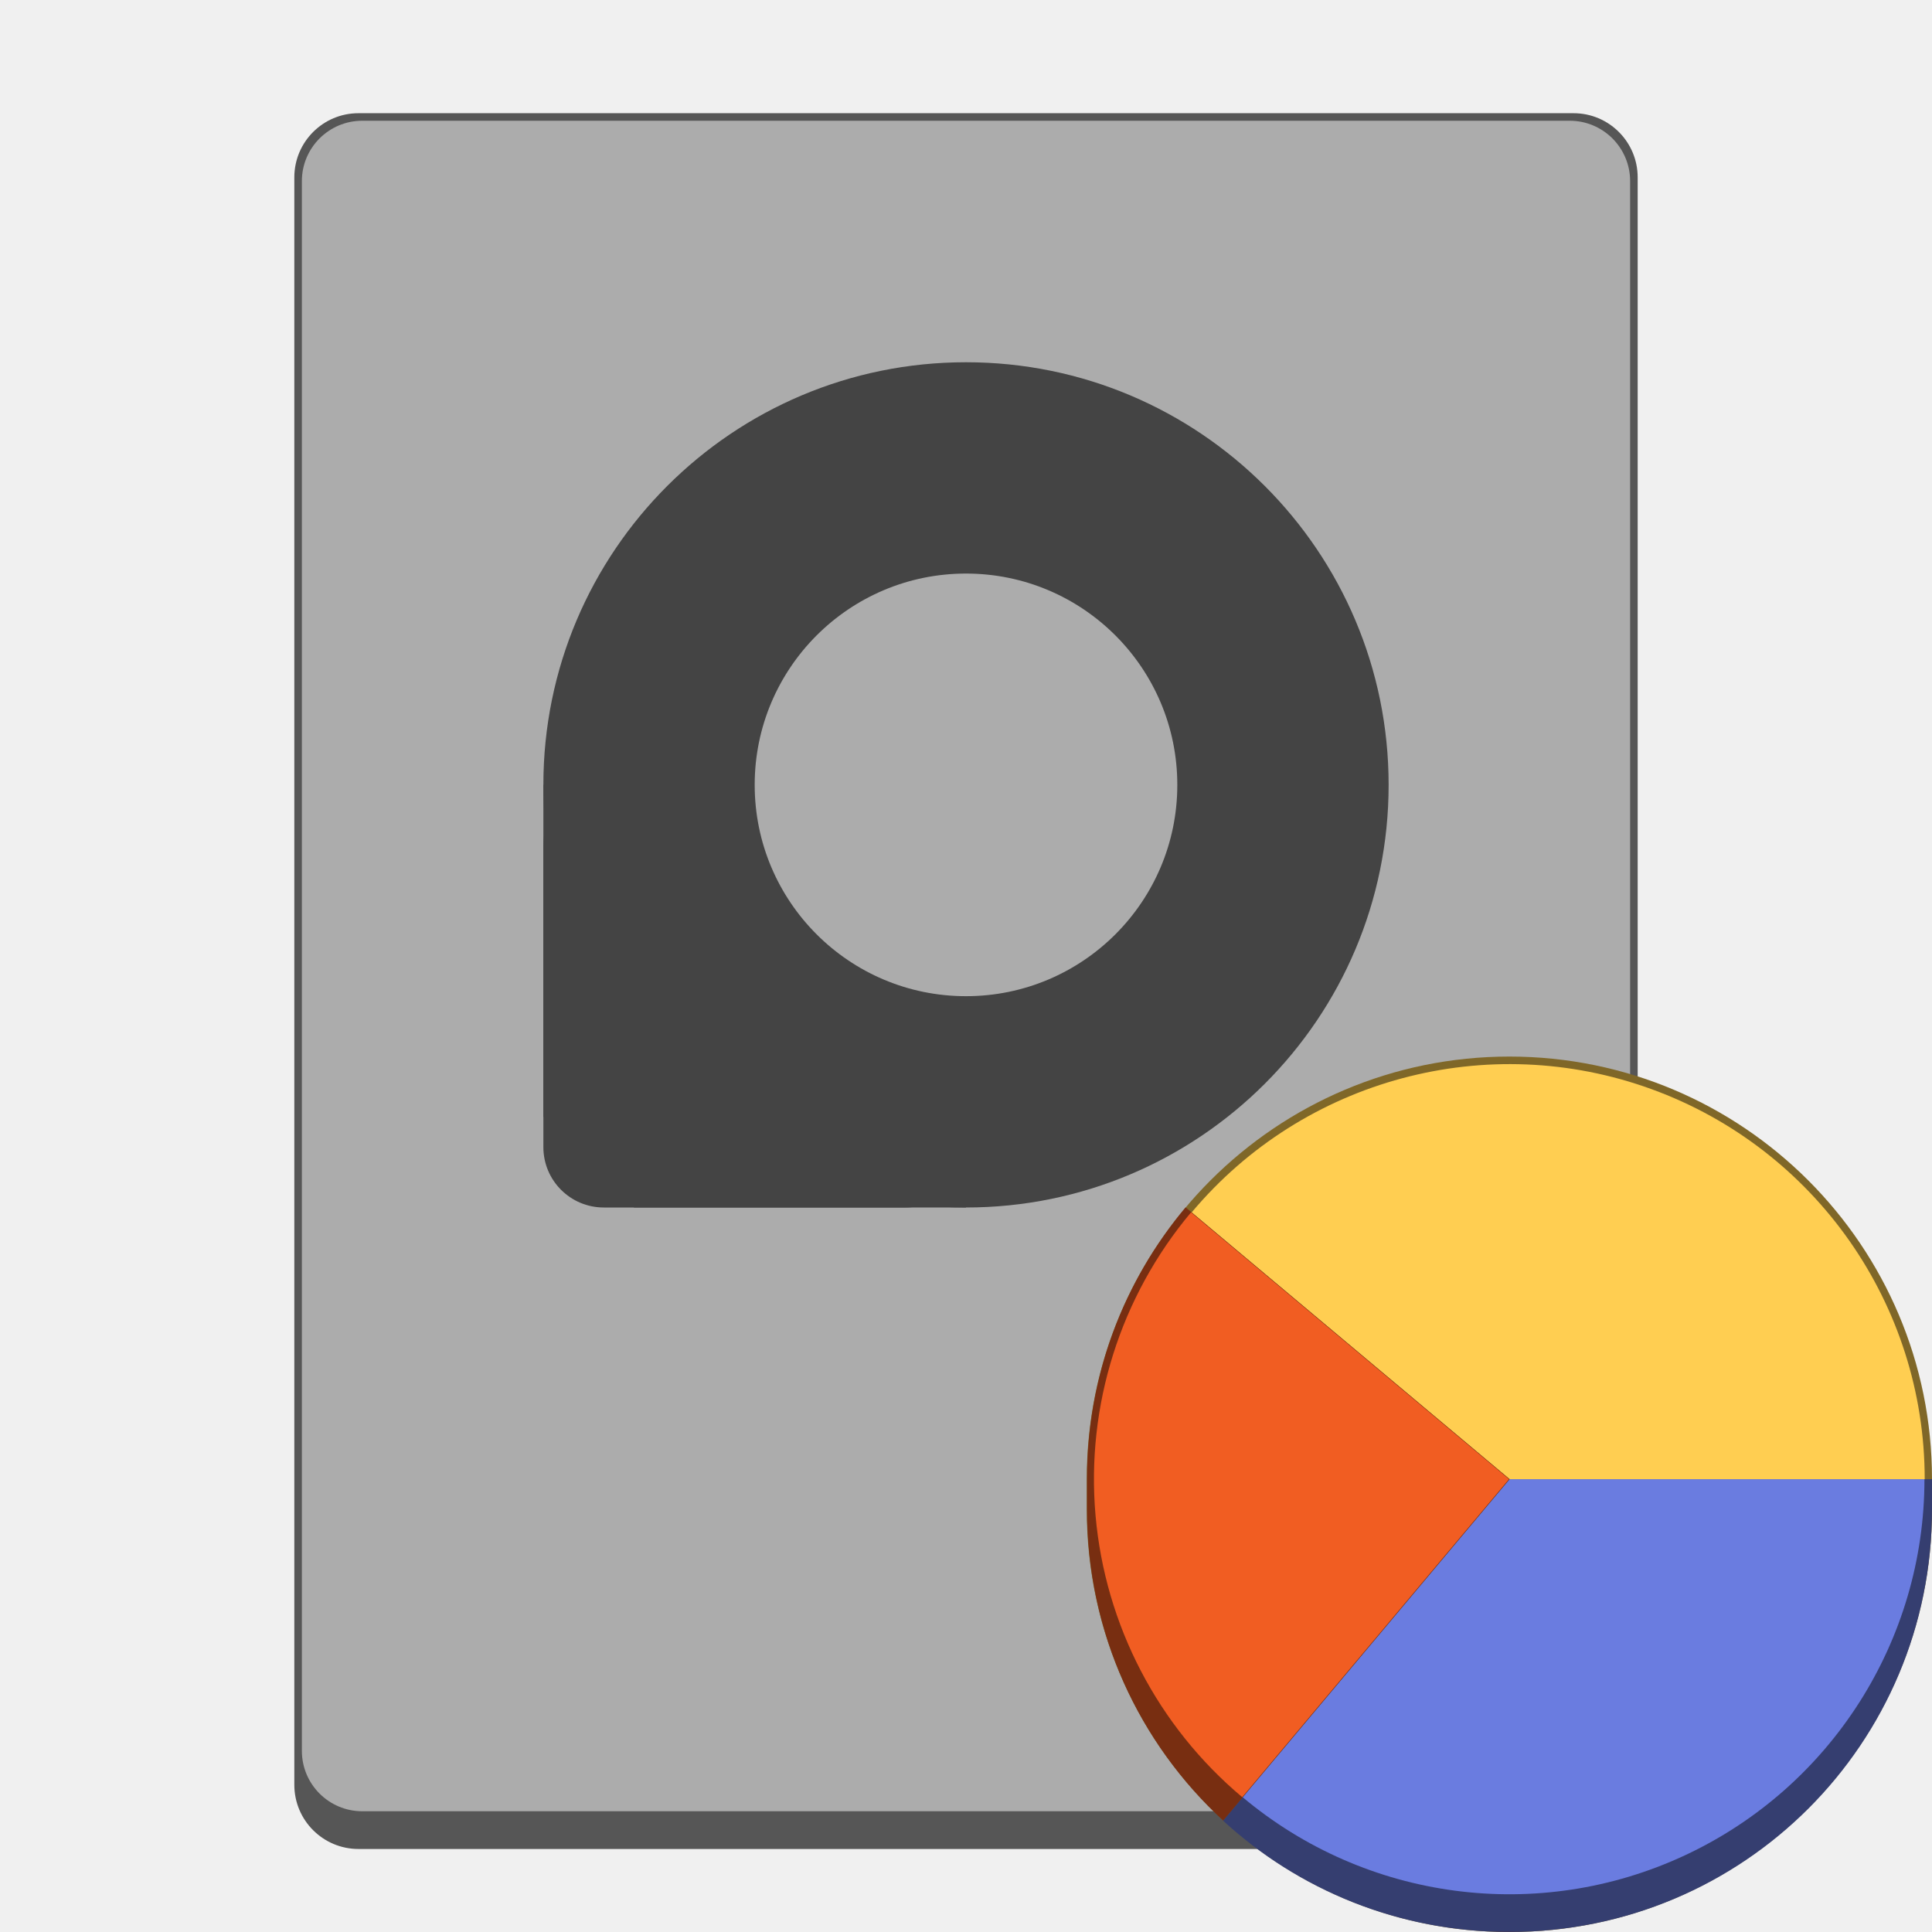
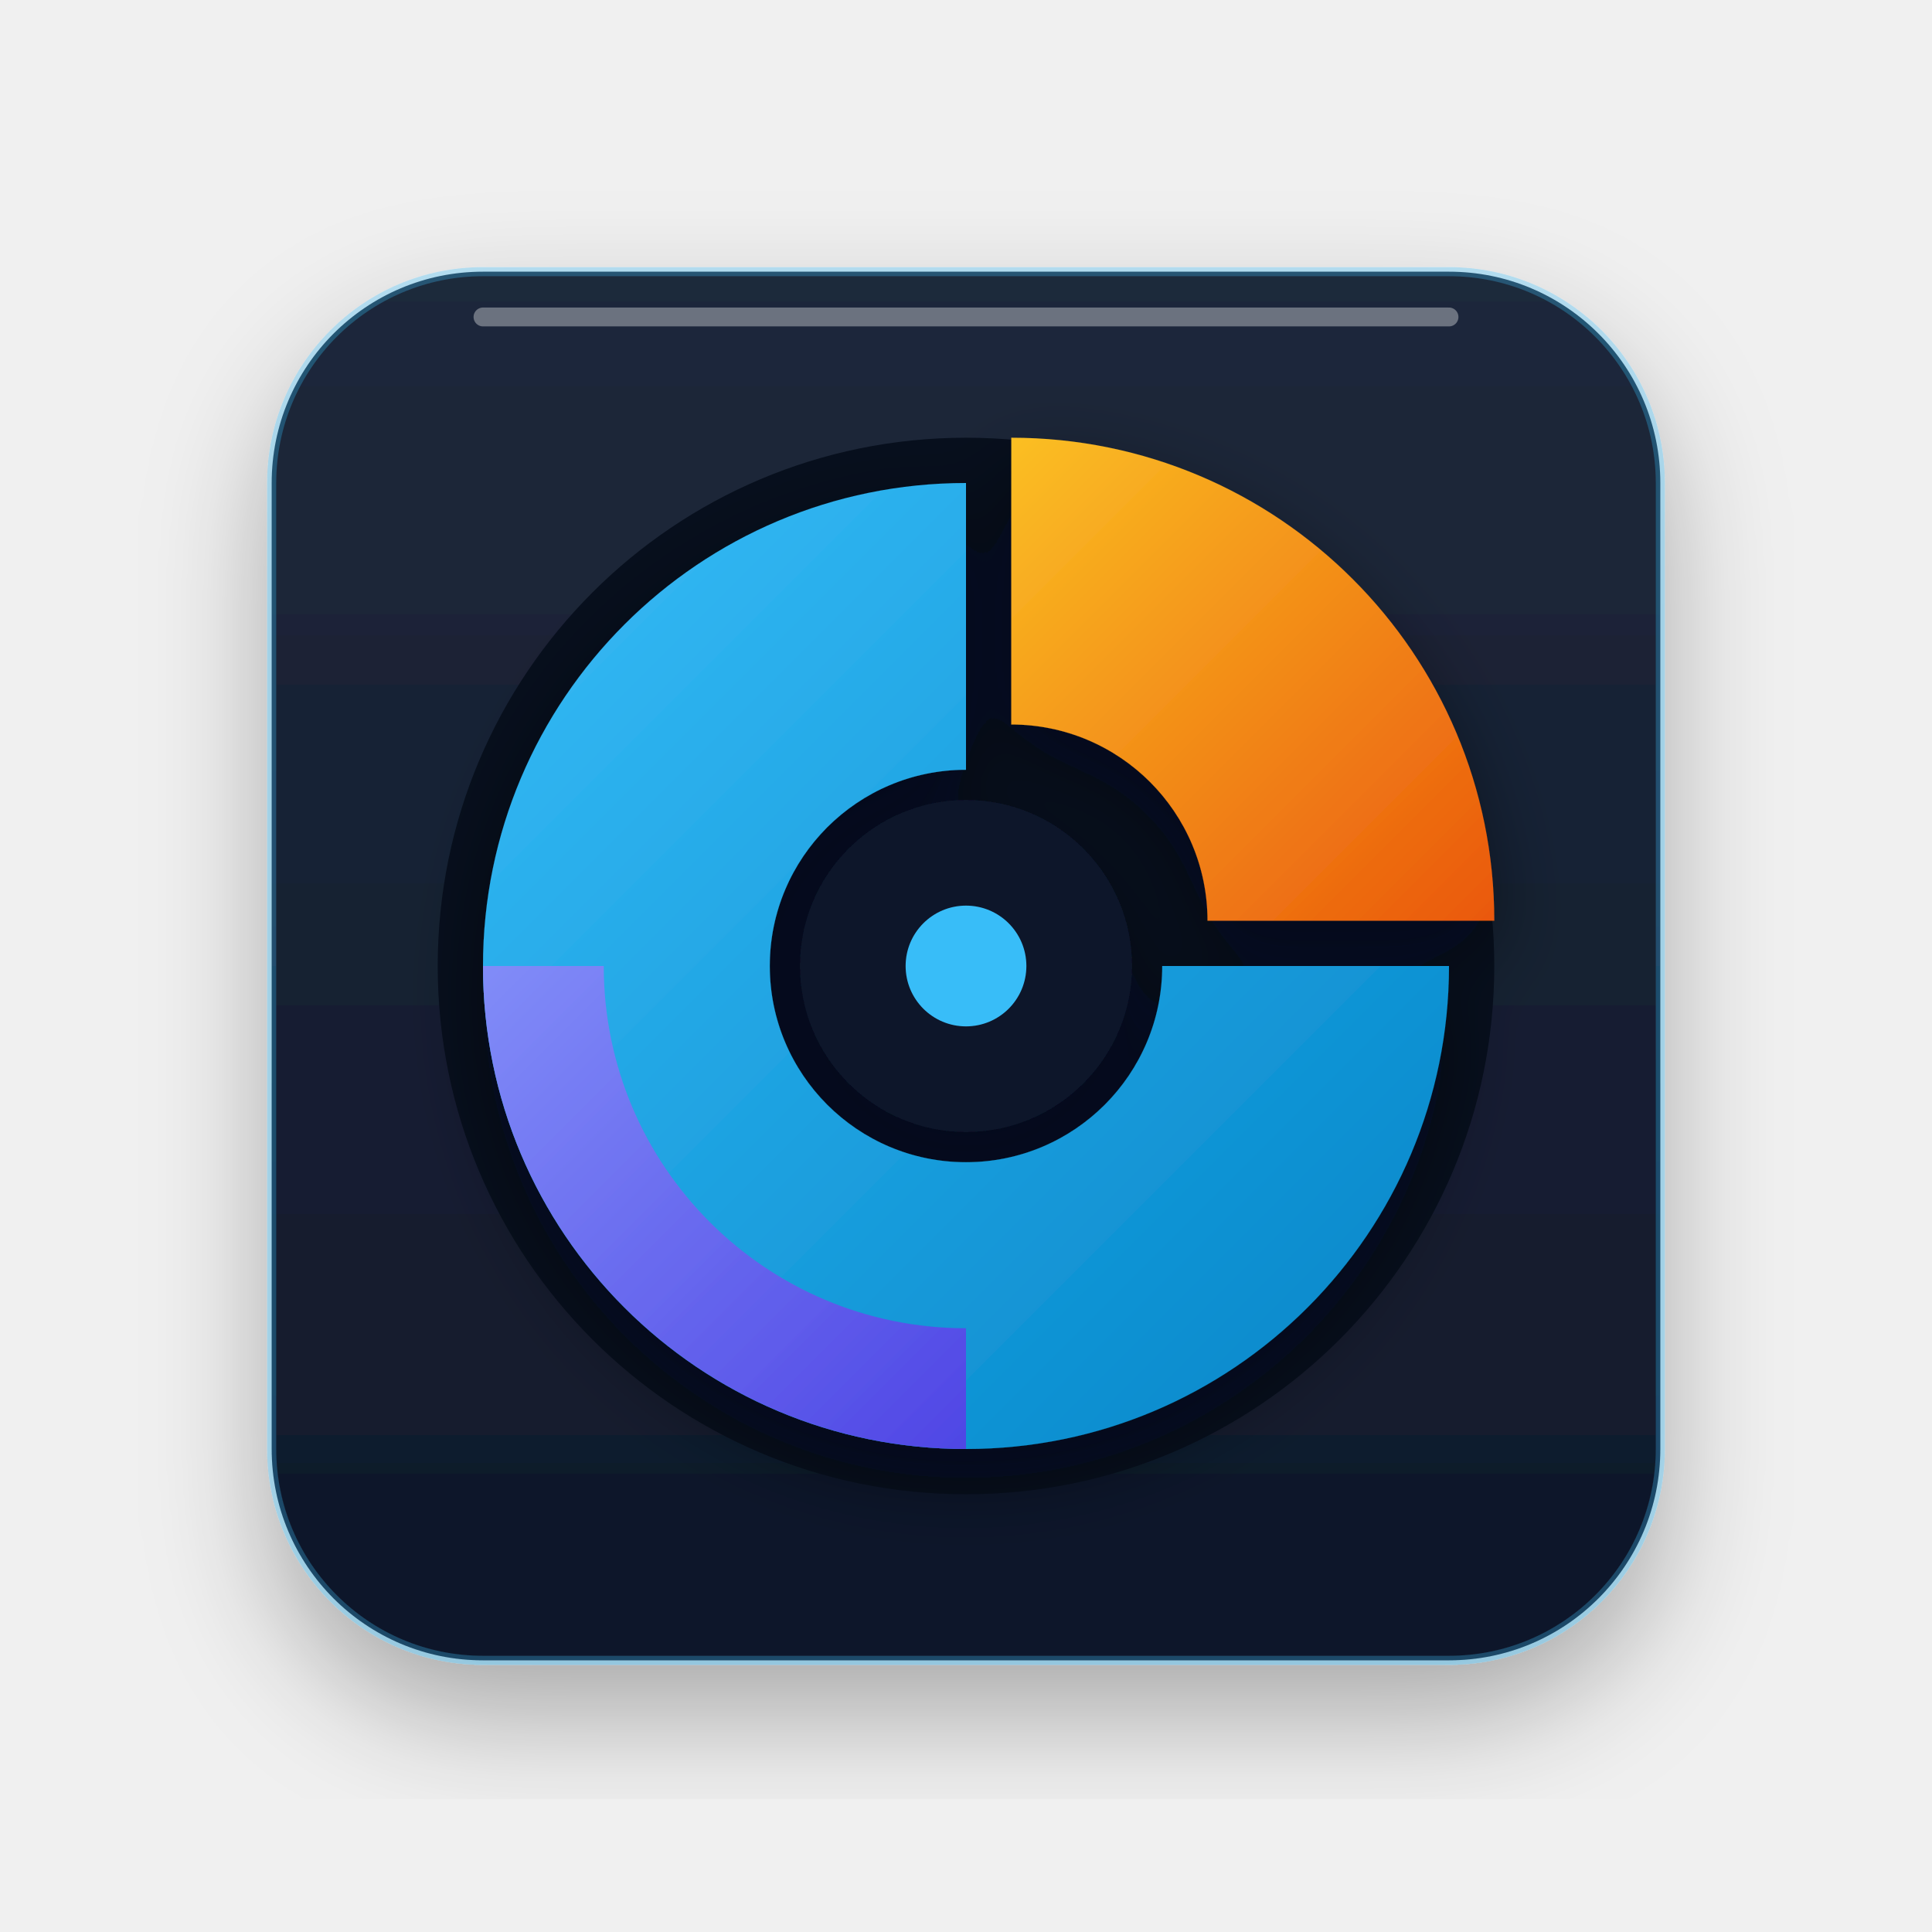
- <svg xmlns="http://www.w3.org/2000/svg" version="1.0" viewBox="0 0 256 256">
-   <g transform="translate(-1200 572)">
-     <rect x="1239" y="-557" width="178" height="230" ry="8.5" fill="#565656" />
-     <rect x="1240" y="-556" width="176" height="224" ry="8" fill="#acacac" />
-     <circle cx="1328" cy="-468" r="56" fill="#444" />
-     <path fill="#444" d="M1272-468h56v44h-56z" />
-     <path fill="#444" d="M1328-468v56h-44v-56z" />
-     <rect x="1272" y="-468" width="56" height="56" ry="8" fill="#444" />
-     <circle cx="1328" cy="-468" r="28" fill="#acacac" />
-     <rect x="1344" y="-432" width="112" height="116" ry="56" fill="#7f6728" />
-     <path d="m1400-376-37.957 45.234C1372.008-321.593 1385.325-316 1400-316c31.024 0 56-24.976 56-56v-4z" fill="#353e70" />
-     <path d="M1455-376a55 55 0 0 1-31.756 49.847 55 55 0 0 1-58.597-7.715L1400-376z" fill="#6a7ce0" />
-     <path d="M1357.9-411.35a55 55 0 0 1 60.944-16.33 55 55 0 0 1 36.189 51.683h-55z" fill="#ffce51" />
-     <path d="M1357.1-412.02c-8.16 9.725-13.068 22.276-13.068 36.021v4c0 16.349 6.94 31.015 18.043 41.234l37.957-45.234zm54.707 94.783zm-23.35.045c.116.024.231.053.348.076l-.348-.076zm2.709.494c1.483.234 2.988.4 4.508.516a59.999 59.999 0 0 1-4.508-.516zm16.125.22a59.998 59.998 0 0 1-4.83.419 56.71 56.71 0 0 0 4.83-.418zm-10.736.362c1.15.07 2.308.117 3.477.117.597 0 1.188-.026 1.78-.045a59.99 59.99 0 0 1-5.257-.072z" fill="#782e11" />
-     <path d="M1364.6-333.87a55 55 0 0 1-19.437-37.339 55 55 0 0 1 12.658-40.147l42.132 35.353z" fill="#f15d22" />
+ <svg xmlns="http://www.w3.org/2000/svg" viewBox="0 0 256 256" width="256" height="256">
+   <defs>
+     <linearGradient id="chassis-grad" x1="0%" y1="0%" x2="0%" y2="100%">
+       <stop offset="0%" stop-color="#1e293b" />
+       <stop offset="100%" stop-color="#0f172a" />
+     </linearGradient>
+     <linearGradient id="sector-cyan" x1="0%" y1="0%" x2="100%" y2="100%">
+       <stop offset="0%" stop-color="#38bdf8" />
+       <stop offset="100%" stop-color="#0284c7" />
+     </linearGradient>
+     <linearGradient id="sector-purple" x1="0%" y1="0%" x2="100%" y2="100%">
+       <stop offset="0%" stop-color="#818cf8" />
+       <stop offset="100%" stop-color="#4f46e5" />
+     </linearGradient>
+     <linearGradient id="sector-amber" x1="0%" y1="0%" x2="100%" y2="100%">
+       <stop offset="0%" stop-color="#fbbf24" />
+       <stop offset="100%" stop-color="#ea580c" />
+     </linearGradient>
+     <filter id="shadow" x="-10%" y="-10%" width="120%" height="120%">
+       <feDropShadow dx="0" dy="7" stdDeviation="8" flood-opacity="0.3" />
+     </filter>
+     <filter id="ring-shadow" x="-20%" y="-20%" width="140%" height="140%">
+       <feDropShadow dx="0" dy="4" stdDeviation="5" flood-color="#020617" flood-opacity="0.45" />
+     </filter>
+   </defs>
+   <rect x="36" y="36" width="184" height="184" rx="28" ry="28" fill="url(#chassis-grad)" stroke="#38bdf8" stroke-width="1.2" stroke-opacity="0.3" filter="url(#shadow)" />
+   <path d="M 64 42 L 192 42" stroke="#ffffff" stroke-width="2.5" stroke-linecap="round" opacity="0.35" />
+   <circle cx="128" cy="128" r="70" fill="#070f1d" />
+   <g filter="url(#ring-shadow)">
+     <path d="M 128 64 A 64 64 0 1 0 192 128 H 154 A 26 26 0 1 1 128 102 Z" fill="url(#sector-cyan)" />
+     <path d="M 134 58 A 64 64 0 0 1 198 122 H 160 A 26 26 0 0 0 134 96 Z" fill="url(#sector-amber)" />
+     <path d="M 64 128 A 64 64 0 0 0 128 192 V 176 A 48 48 0 0 1 80 128 Z" fill="url(#sector-purple)" />
+     <circle cx="128" cy="128" r="22" fill="#0f172a" />
+     <circle cx="128" cy="128" r="8" fill="#38bdf8" />
  </g>
</svg>
